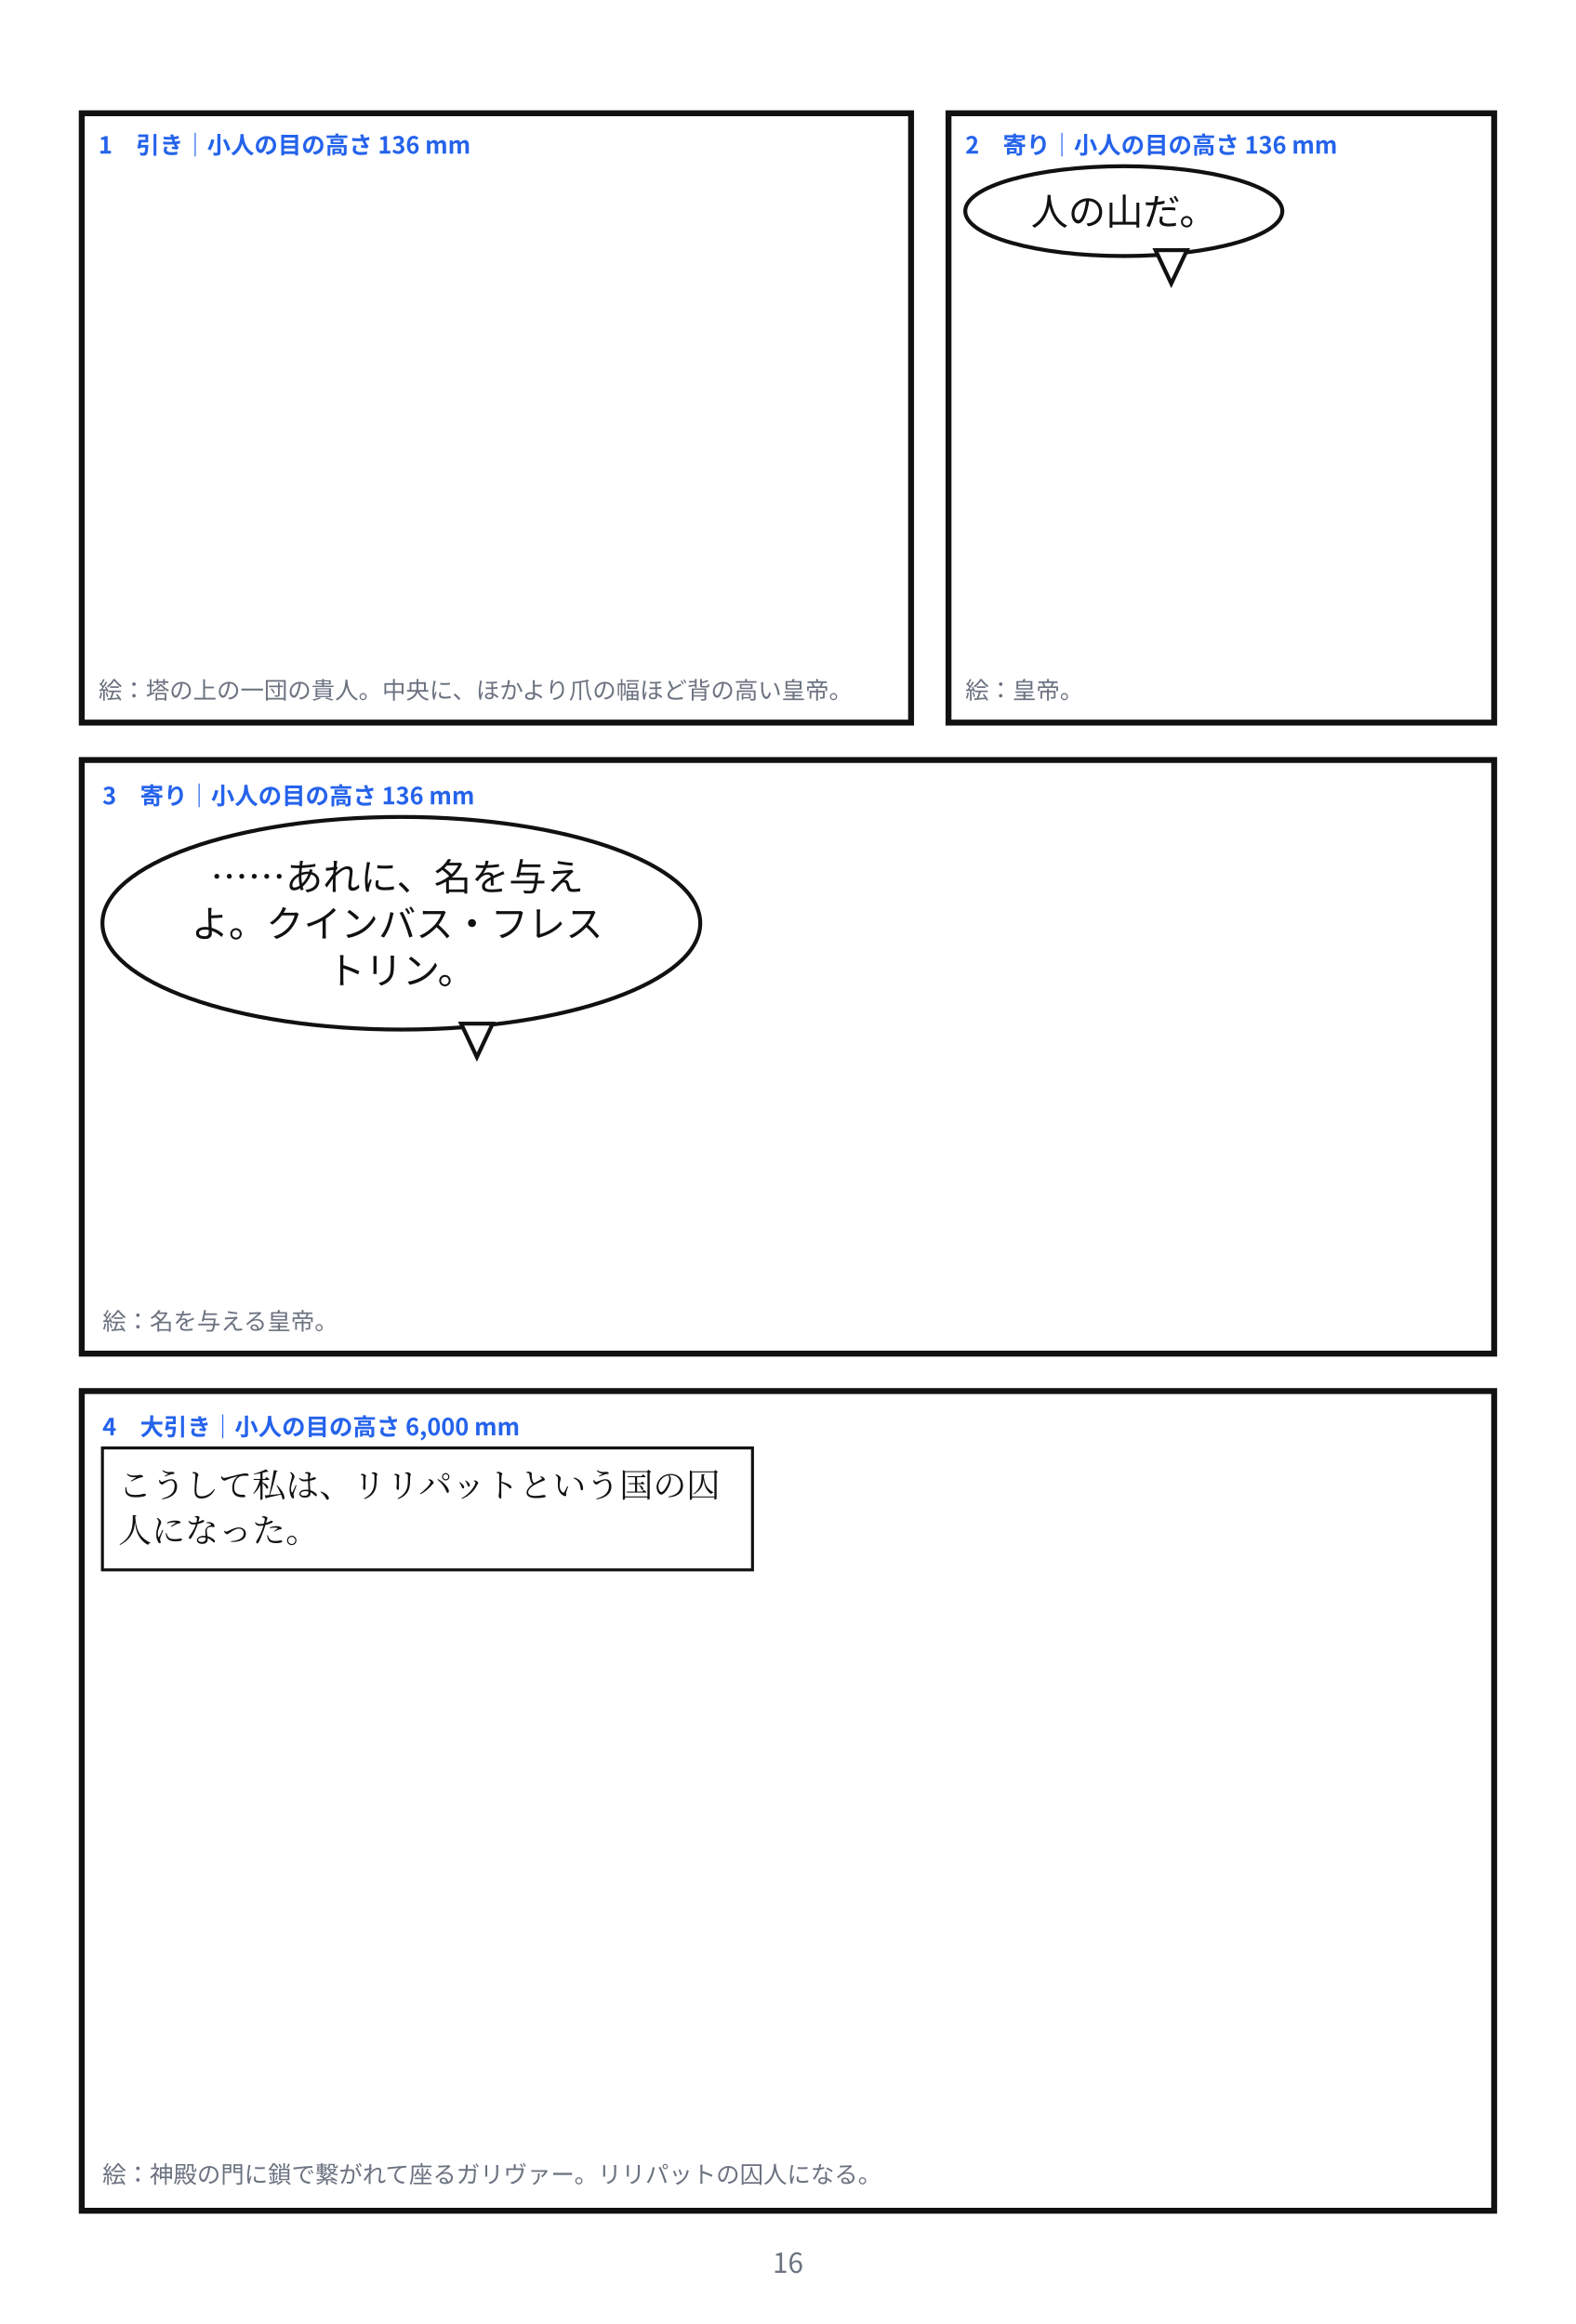
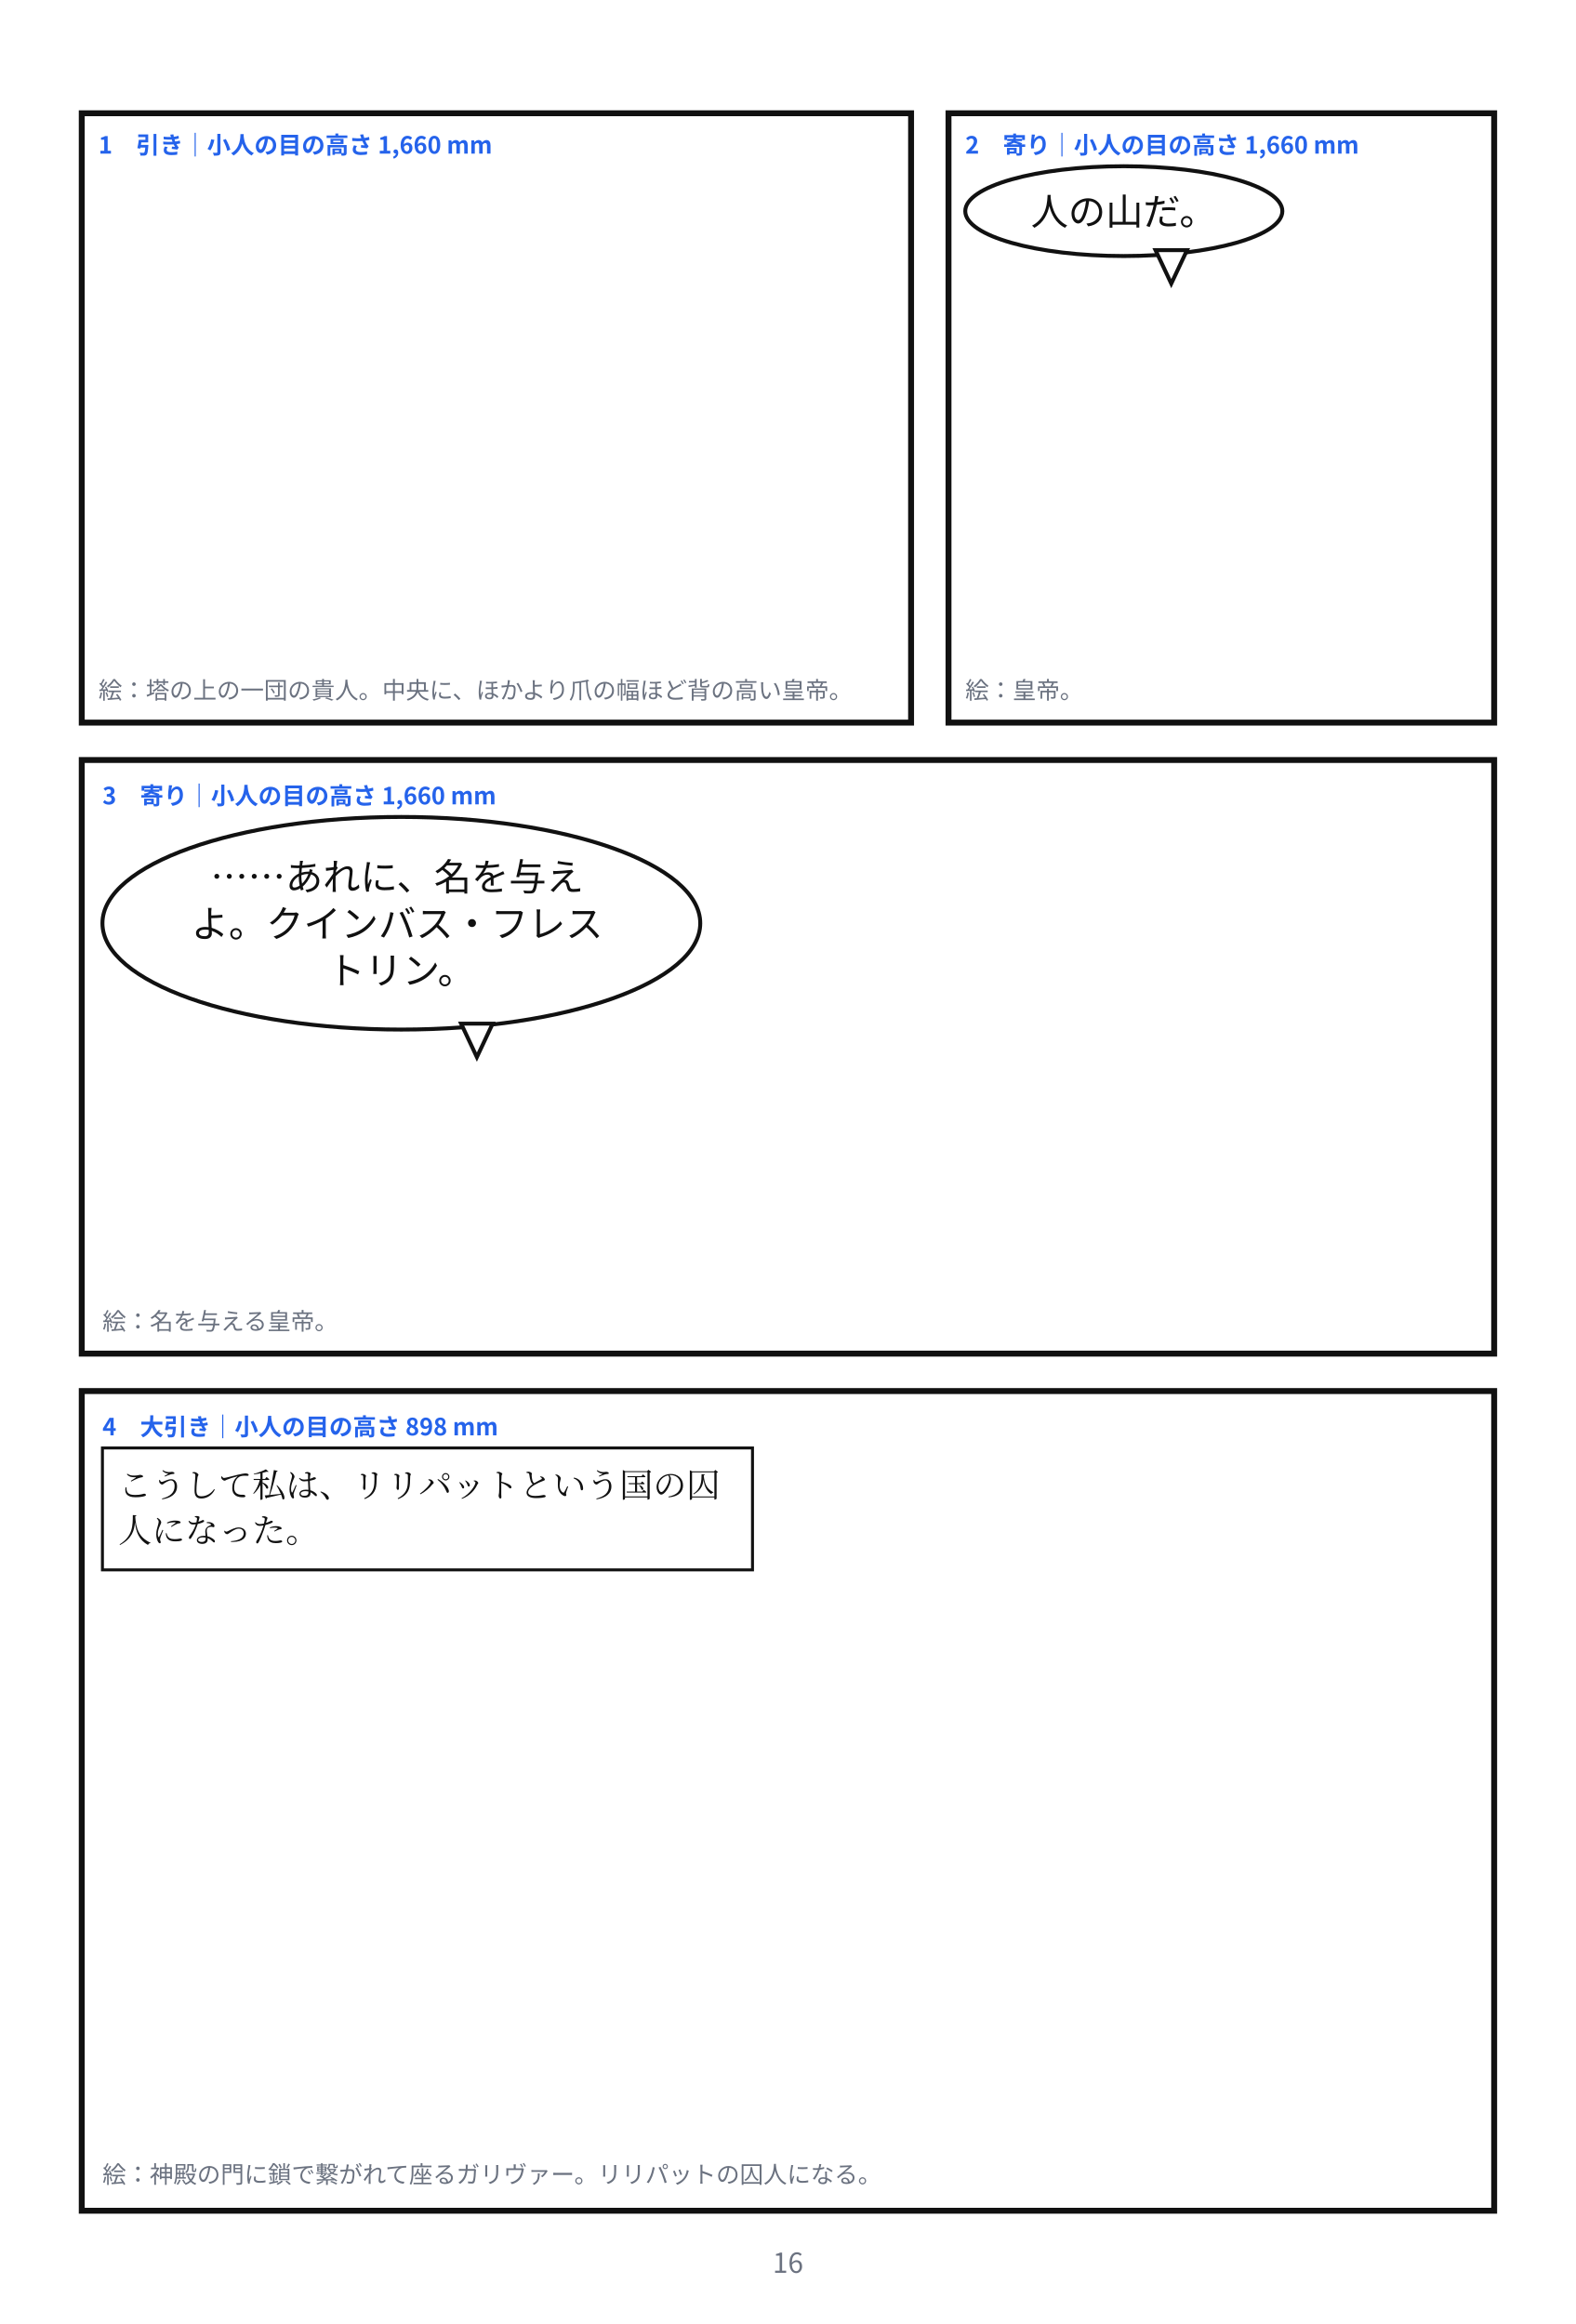
<svg xmlns="http://www.w3.org/2000/svg" width="800" height="1180" viewBox="12900 0 800 1180">
  <rect x="12900" y="0" width="800" height="1180" fill="#ffffff" />
  <g opacity="1" font-family="Noto Sans CJK JP, sans-serif" transform="translate(13300 590) rotate(0) scale(1 1) translate(-13300 -590)">
    <rect x="12900" y="0" width="800" height="1180" rx="0" fill="#ffffff" stroke="#5b6472" stroke-width="0" stroke-dasharray="" />
  </g>
  <clipPath id="frame-graphic-1-0" transform="translate(13152 212.2) rotate(0) scale(1 1) translate(-13152 -212.2)">
    <path d="M12940 56 L13364 56 L13364 368.4 L12940 368.4Z" fill="#000" />
  </clipPath>
  <g clip-path="url(#frame-graphic-1-0)">
    <g opacity="1" font-family="Noto Sans CJK JP, sans-serif" transform="translate(13152 212.2) rotate(0) scale(1 1) translate(-13152 -212.2)">
      <path d="M12940 56 L13364 56 L13364 368.4 L12940 368.4Z" fill="#ffffff" stroke="none" stroke-width="6" stroke-linejoin="bevel" stroke-linecap="butt" stroke-dasharray="" />
    </g>
  </g>
  <clipPath id="frame-graphic-2-0" transform="translate(13152 212.2) rotate(0) scale(1 1) translate(-13152 -212.2)">
    <path d="M12940 56 L13364 56 L13364 368.4 L12940 368.4Z" fill="#000" />
  </clipPath>
  <g clip-path="url(#frame-graphic-2-0)">
    <g opacity="1" font-family="Noto Sans CJK JP, IPAGothic, sans-serif" transform="translate(13152 73.2) rotate(0) scale(1 1) translate(-13152 -73.2)">
      <clipPath id="text-graphic-2">
        <rect x="12950" y="66" width="404" height="14.4" />
      </clipPath>
      <g clip-path="url(#text-graphic-2)">
        <text font-family="Noto Sans CJK JP, IPAGothic, sans-serif" font-size="12" font-weight="700" font-style="normal" text-decoration="none" letter-spacing="0" fill="#2563eb" text-anchor="start">
          <tspan x="12950" y="78">
-             <tspan font-family="Noto Sans CJK JP, IPAGothic, sans-serif" font-size="12" font-weight="700" font-style="normal" text-decoration="none" letter-spacing="0" fill="#2563eb">1　引き｜小人の目の高さ 136 mm</tspan>
+             <tspan font-family="Noto Sans CJK JP, IPAGothic, sans-serif" font-size="12" font-weight="700" font-style="normal" text-decoration="none" letter-spacing="0" fill="#2563eb">1　引き｜小人の目の高さ 1,660 mm</tspan>
          </tspan>
        </text>
      </g>
    </g>
  </g>
  <clipPath id="frame-graphic-3-0" transform="translate(13152 212.2) rotate(0) scale(1 1) translate(-13152 -212.2)">
    <path d="M12940 56 L13364 56 L13364 368.4 L12940 368.4Z" fill="#000" />
  </clipPath>
  <g clip-path="url(#frame-graphic-3-0)">
    <g opacity="1" font-family="Noto Sans CJK JP, IPAGothic, sans-serif" transform="translate(13152 350.6) rotate(0) scale(1 1) translate(-13152 -350.6)">
      <clipPath id="text-graphic-3">
        <rect x="12950" y="342.8" width="404" height="15.6" />
      </clipPath>
      <g clip-path="url(#text-graphic-3)">
        <text font-family="Noto Sans CJK JP, IPAGothic, sans-serif" font-size="12" font-weight="400" font-style="normal" text-decoration="none" letter-spacing="0" fill="#6b7280" text-anchor="start">
          <tspan x="12950" y="354.8">
            <tspan font-family="Noto Sans CJK JP, IPAGothic, sans-serif" font-size="12" font-weight="400" font-style="normal" text-decoration="none" letter-spacing="0" fill="#6b7280">絵：塔の上の一団の貴人。中央に、ほかより爪の幅ほど背の高い皇帝。</tspan>
          </tspan>
        </text>
      </g>
    </g>
  </g>
  <clipPath id="frame-graphic-4-0" transform="translate(13152 212.2) rotate(0) scale(1 1) translate(-13152 -212.2)">
    <path d="M12940 56 L13364 56 L13364 368.4 L12940 368.4Z" fill="#000" />
  </clipPath>
  <g clip-path="url(#frame-graphic-4-0)">
    <g opacity="1" font-family="Noto Sans CJK JP, sans-serif" transform="translate(13152 212.2) rotate(0) scale(1 1) translate(-13152 -212.2)">
      <path d="M12940 56 L13364 56 L13364 368.4 L12940 368.4Z" fill="none" stroke="#111111" stroke-width="6" stroke-linejoin="bevel" stroke-linecap="butt" stroke-dasharray="" />
    </g>
  </g>
  <clipPath id="frame-graphic-5-0" transform="translate(13520 212.2) rotate(0) scale(1 1) translate(-13520 -212.2)">
    <path d="M13380 368.4 L13380 56 L13660 56 L13660 368.4Z" fill="#000" />
  </clipPath>
  <g clip-path="url(#frame-graphic-5-0)">
    <g opacity="1" font-family="Noto Sans CJK JP, sans-serif" transform="translate(13520 212.2) rotate(0) scale(1 1) translate(-13520 -212.2)">
      <path d="M13380 368.4 L13380 56 L13660 56 L13660 368.4Z" fill="#ffffff" stroke="none" stroke-width="6" stroke-linejoin="bevel" stroke-linecap="butt" stroke-dasharray="" />
    </g>
  </g>
  <clipPath id="frame-graphic-6-0" transform="translate(13520 212.2) rotate(0) scale(1 1) translate(-13520 -212.2)">
    <path d="M13380 368.4 L13380 56 L13660 56 L13660 368.4Z" fill="#000" />
  </clipPath>
  <g clip-path="url(#frame-graphic-6-0)">
    <g opacity="1" font-family="Noto Sans CJK JP, IPAGothic, sans-serif" transform="translate(13520 73.2) rotate(0) scale(1 1) translate(-13520 -73.2)">
      <clipPath id="text-graphic-6">
        <rect x="13390" y="66" width="260" height="14.4" />
      </clipPath>
      <g clip-path="url(#text-graphic-6)">
        <text font-family="Noto Sans CJK JP, IPAGothic, sans-serif" font-size="12" font-weight="700" font-style="normal" text-decoration="none" letter-spacing="0" fill="#2563eb" text-anchor="start">
          <tspan x="13390" y="78">
-             <tspan font-family="Noto Sans CJK JP, IPAGothic, sans-serif" font-size="12" font-weight="700" font-style="normal" text-decoration="none" letter-spacing="0" fill="#2563eb">2　寄り｜小人の目の高さ 136 mm</tspan>
+             <tspan font-family="Noto Sans CJK JP, IPAGothic, sans-serif" font-size="12" font-weight="700" font-style="normal" text-decoration="none" letter-spacing="0" fill="#2563eb">2　寄り｜小人の目の高さ 1,660 mm</tspan>
          </tspan>
        </text>
      </g>
    </g>
  </g>
  <clipPath id="frame-graphic-7-0" transform="translate(13520 212.2) rotate(0) scale(1 1) translate(-13520 -212.2)">
    <path d="M13380 368.4 L13380 56 L13660 56 L13660 368.4Z" fill="#000" />
  </clipPath>
  <g clip-path="url(#frame-graphic-7-0)">
    <g opacity="1" font-family="Noto Sans CJK JP, sans-serif" transform="translate(13470.486 114.2) rotate(0) scale(1 1) translate(-13470.486 -114.2)" />
  </g>
  <clipPath id="frame-graphic-8-0" transform="translate(13520 212.2) rotate(0) scale(1 1) translate(-13520 -212.2)">
    <path d="M13380 368.4 L13380 56 L13660 56 L13660 368.4Z" fill="#000" />
  </clipPath>
  <g clip-path="url(#frame-graphic-8-0)">
    <g opacity="1" font-family="Noto Sans CJK JP, sans-serif" transform="translate(13470.486 107.2) rotate(0) scale(1 1) translate(-13470.486 -107.2)">
      <ellipse cx="13470.486" cy="107.2" rx="80.486" ry="22.8" fill="#ffffff" stroke="#111111" stroke-width="2" stroke-dasharray="" />
    </g>
  </g>
  <clipPath id="frame-graphic-9-0" transform="translate(13520 212.2) rotate(0) scale(1 1) translate(-13520 -212.2)">
    <path d="M13380 368.4 L13380 56 L13660 56 L13660 368.4Z" fill="#000" />
  </clipPath>
  <g clip-path="url(#frame-graphic-9-0)">
    <g opacity="1" font-family="Noto Sans CJK JP, sans-serif" transform="translate(13494.583 135.5) rotate(0) scale(1 -1) translate(-13494.583 -135.5)">
      <path d="M8 0 L16 17 L0 17Z" transform="translate(13486.583 127)" fill="#ffffff" stroke="#111111" stroke-width="2" stroke-dasharray="" />
    </g>
  </g>
  <clipPath id="frame-graphic-10-0" transform="translate(13520 212.2) rotate(0) scale(1 1) translate(-13520 -212.2)">
    <path d="M13380 368.4 L13380 56 L13660 56 L13660 368.4Z" fill="#000" />
  </clipPath>
  <g clip-path="url(#frame-graphic-10-0)">
    <g opacity="1" font-family="Noto Sans CJK JP, IPAGothic, sans-serif" transform="translate(13470.486 107.2) rotate(0) scale(1 1) translate(-13470.486 -107.2)">
      <clipPath id="text-graphic-10">
        <rect x="13412.536" y="95.325" width="115.9" height="23.75" />
      </clipPath>
      <g clip-path="url(#text-graphic-10)">
        <text font-family="Noto Sans CJK JP, IPAGothic, sans-serif" font-size="19" font-weight="400" font-style="normal" text-decoration="none" letter-spacing="0" fill="#111111" text-anchor="middle">
          <tspan x="13470.486" y="114.325">
            <tspan font-family="Noto Sans CJK JP, IPAGothic, sans-serif" font-size="19" font-weight="400" font-style="normal" text-decoration="none" letter-spacing="0" fill="#111111">人の山だ。</tspan>
          </tspan>
        </text>
      </g>
    </g>
  </g>
  <clipPath id="frame-graphic-11-0" transform="translate(13520 212.2) rotate(0) scale(1 1) translate(-13520 -212.2)">
    <path d="M13380 368.4 L13380 56 L13660 56 L13660 368.4Z" fill="#000" />
  </clipPath>
  <g clip-path="url(#frame-graphic-11-0)">
    <g opacity="1" font-family="Noto Sans CJK JP, IPAGothic, sans-serif" transform="translate(13520 350.6) rotate(0) scale(1 1) translate(-13520 -350.6)">
      <clipPath id="text-graphic-11">
        <rect x="13390" y="342.8" width="260" height="15.6" />
      </clipPath>
      <g clip-path="url(#text-graphic-11)">
        <text font-family="Noto Sans CJK JP, IPAGothic, sans-serif" font-size="12" font-weight="400" font-style="normal" text-decoration="none" letter-spacing="0" fill="#6b7280" text-anchor="start">
          <tspan x="13390" y="354.8">
            <tspan font-family="Noto Sans CJK JP, IPAGothic, sans-serif" font-size="12" font-weight="400" font-style="normal" text-decoration="none" letter-spacing="0" fill="#6b7280">絵：皇帝。</tspan>
          </tspan>
        </text>
      </g>
    </g>
  </g>
  <clipPath id="frame-graphic-12-0" transform="translate(13520 212.2) rotate(0) scale(1 1) translate(-13520 -212.2)">
    <path d="M13380 368.4 L13380 56 L13660 56 L13660 368.4Z" fill="#000" />
  </clipPath>
  <g clip-path="url(#frame-graphic-12-0)">
    <g opacity="1" font-family="Noto Sans CJK JP, sans-serif" transform="translate(13520 212.2) rotate(0) scale(1 1) translate(-13520 -212.2)">
      <path d="M13380 368.4 L13380 56 L13660 56 L13660 368.4Z" fill="none" stroke="#111111" stroke-width="6" stroke-linejoin="bevel" stroke-linecap="butt" stroke-dasharray="" />
    </g>
  </g>
  <clipPath id="frame-graphic-13-0" transform="translate(13300 536.6) rotate(0) scale(1 1) translate(-13300 -536.6)">
    <path d="M12940 384.4 L13660 384.4 L13660 688.8 L12940 688.8Z" fill="#000" />
  </clipPath>
  <g clip-path="url(#frame-graphic-13-0)">
    <g opacity="1" font-family="Noto Sans CJK JP, sans-serif" transform="translate(13300 536.6) rotate(0) scale(1 1) translate(-13300 -536.6)">
      <path d="M12940 384.4 L13660 384.4 L13660 688.8 L12940 688.8Z" fill="#ffffff" stroke="none" stroke-width="6" stroke-linejoin="bevel" stroke-linecap="butt" stroke-dasharray="" />
    </g>
  </g>
  <clipPath id="frame-graphic-14-0" transform="translate(13300 536.6) rotate(0) scale(1 1) translate(-13300 -536.6)">
    <path d="M12940 384.4 L13660 384.4 L13660 688.8 L12940 688.8Z" fill="#000" />
  </clipPath>
  <g clip-path="url(#frame-graphic-14-0)">
    <g opacity="1" font-family="Noto Sans CJK JP, IPAGothic, sans-serif" transform="translate(13300 403.6) rotate(0) scale(1 1) translate(-13300 -403.6)">
      <clipPath id="text-graphic-14">
        <rect x="12952" y="396.4" width="696" height="14.4" />
      </clipPath>
      <g clip-path="url(#text-graphic-14)">
        <text font-family="Noto Sans CJK JP, IPAGothic, sans-serif" font-size="12" font-weight="700" font-style="normal" text-decoration="none" letter-spacing="0" fill="#2563eb" text-anchor="start">
          <tspan x="12952" y="408.4">
-             <tspan font-family="Noto Sans CJK JP, IPAGothic, sans-serif" font-size="12" font-weight="700" font-style="normal" text-decoration="none" letter-spacing="0" fill="#2563eb">3　寄り｜小人の目の高さ 136 mm</tspan>
+             <tspan font-family="Noto Sans CJK JP, IPAGothic, sans-serif" font-size="12" font-weight="700" font-style="normal" text-decoration="none" letter-spacing="0" fill="#2563eb">3　寄り｜小人の目の高さ 1,660 mm</tspan>
          </tspan>
        </text>
      </g>
    </g>
  </g>
  <clipPath id="frame-graphic-15-0" transform="translate(13300 536.6) rotate(0) scale(1 1) translate(-13300 -536.6)">
    <path d="M12940 384.4 L13660 384.4 L13660 688.8 L12940 688.8Z" fill="#000" />
  </clipPath>
  <g clip-path="url(#frame-graphic-15-0)">
    <g opacity="1" font-family="Noto Sans CJK JP, sans-serif" transform="translate(13103.736 475.7773) rotate(0) scale(1 1) translate(-13103.736 -475.7773)" />
  </g>
  <clipPath id="frame-graphic-16-0" transform="translate(13300 536.6) rotate(0) scale(1 1) translate(-13300 -536.6)">
    <path d="M12940 384.4 L13660 384.4 L13660 688.8 L12940 688.8Z" fill="#000" />
  </clipPath>
  <g clip-path="url(#frame-graphic-16-0)">
    <g opacity="1" font-family="Noto Sans CJK JP, sans-serif" transform="translate(13103.736 468.7773) rotate(0) scale(1 1) translate(-13103.736 -468.7773)">
      <ellipse cx="13103.736" cy="468.777" rx="151.736" ry="53.977" fill="#ffffff" stroke="#111111" stroke-width="2" stroke-dasharray="" />
    </g>
  </g>
  <clipPath id="frame-graphic-17-0" transform="translate(13300 536.6) rotate(0) scale(1 1) translate(-13300 -536.6)">
    <path d="M12940 384.4 L13660 384.4 L13660 688.8 L12940 688.8Z" fill="#000" />
  </clipPath>
  <g clip-path="url(#frame-graphic-17-0)">
    <g opacity="1" font-family="Noto Sans CJK JP, sans-serif" transform="translate(13142.083 528.2545) rotate(0) scale(1 -1) translate(-13142.083 -528.2545)">
      <path d="M8 0 L16 17 L0 17Z" transform="translate(13134.083 519.7545)" fill="#ffffff" stroke="#111111" stroke-width="2" stroke-dasharray="" />
    </g>
  </g>
  <clipPath id="frame-graphic-18-0" transform="translate(13300 536.6) rotate(0) scale(1 1) translate(-13300 -536.6)">
    <path d="M12940 384.4 L13660 384.4 L13660 688.8 L12940 688.8Z" fill="#000" />
  </clipPath>
  <g clip-path="url(#frame-graphic-18-0)">
    <g opacity="1" font-family="Noto Sans CJK JP, IPAGothic, sans-serif" transform="translate(13103.736 468.7773) rotate(0) scale(1 1) translate(-13103.736 -468.7773)">
      <clipPath id="text-graphic-18">
        <rect x="12994.486" y="433.152" width="218.5" height="71.25" />
      </clipPath>
      <g clip-path="url(#text-graphic-18)">
        <text font-family="Noto Sans CJK JP, IPAGothic, sans-serif" font-size="19" font-weight="400" font-style="normal" text-decoration="none" letter-spacing="0" fill="#111111" text-anchor="middle">
          <tspan x="13103.736" y="452.152">
            <tspan font-family="Noto Sans CJK JP, IPAGothic, sans-serif" font-size="19" font-weight="400" font-style="normal" text-decoration="none" letter-spacing="0" fill="#111111">……あれに、名を与え</tspan>
          </tspan>
          <tspan x="13103.736" y="475.902">
            <tspan font-family="Noto Sans CJK JP, IPAGothic, sans-serif" font-size="19" font-weight="400" font-style="normal" text-decoration="none" letter-spacing="0" fill="#111111">よ。クインバス・フレス</tspan>
          </tspan>
          <tspan x="13103.736" y="499.652">
            <tspan font-family="Noto Sans CJK JP, IPAGothic, sans-serif" font-size="19" font-weight="400" font-style="normal" text-decoration="none" letter-spacing="0" fill="#111111">トリン。</tspan>
          </tspan>
        </text>
      </g>
    </g>
  </g>
  <clipPath id="frame-graphic-19-0" transform="translate(13300 536.6) rotate(0) scale(1 1) translate(-13300 -536.6)">
    <path d="M12940 384.4 L13660 384.4 L13660 688.8 L12940 688.8Z" fill="#000" />
  </clipPath>
  <g clip-path="url(#frame-graphic-19-0)">
    <g opacity="1" font-family="Noto Sans CJK JP, IPAGothic, sans-serif" transform="translate(13300 671) rotate(0) scale(1 1) translate(-13300 -671)">
      <clipPath id="text-graphic-19">
        <rect x="12952" y="663.2" width="696" height="15.6" />
      </clipPath>
      <g clip-path="url(#text-graphic-19)">
        <text font-family="Noto Sans CJK JP, IPAGothic, sans-serif" font-size="12" font-weight="400" font-style="normal" text-decoration="none" letter-spacing="0" fill="#6b7280" text-anchor="start">
          <tspan x="12952" y="675.2">
            <tspan font-family="Noto Sans CJK JP, IPAGothic, sans-serif" font-size="12" font-weight="400" font-style="normal" text-decoration="none" letter-spacing="0" fill="#6b7280">絵：名を与える皇帝。</tspan>
          </tspan>
        </text>
      </g>
    </g>
  </g>
  <clipPath id="frame-graphic-20-0" transform="translate(13300 536.6) rotate(0) scale(1 1) translate(-13300 -536.6)">
    <path d="M12940 384.4 L13660 384.4 L13660 688.8 L12940 688.8Z" fill="#000" />
  </clipPath>
  <g clip-path="url(#frame-graphic-20-0)">
    <g opacity="1" font-family="Noto Sans CJK JP, sans-serif" transform="translate(13300 536.6) rotate(0) scale(1 1) translate(-13300 -536.6)">
      <path d="M12940 384.4 L13660 384.4 L13660 688.8 L12940 688.8Z" fill="none" stroke="#111111" stroke-width="6" stroke-linejoin="bevel" stroke-linecap="butt" stroke-dasharray="" />
    </g>
  </g>
  <clipPath id="frame-graphic-21-0" transform="translate(13300 914.4) rotate(0) scale(1 1) translate(-13300 -914.4)">
    <path d="M12940 704.8 L13660 704.8 L13660 1124 L12940 1124Z" fill="#000" />
  </clipPath>
  <g clip-path="url(#frame-graphic-21-0)">
    <g opacity="1" font-family="Noto Sans CJK JP, sans-serif" transform="translate(13300 914.4) rotate(0) scale(1 1) translate(-13300 -914.4)">
      <path d="M12940 704.8 L13660 704.8 L13660 1124 L12940 1124Z" fill="#ffffff" stroke="none" stroke-width="6" stroke-linejoin="bevel" stroke-linecap="butt" stroke-dasharray="" />
    </g>
  </g>
  <clipPath id="frame-graphic-22-0" transform="translate(13300 914.4) rotate(0) scale(1 1) translate(-13300 -914.4)">
    <path d="M12940 704.8 L13660 704.8 L13660 1124 L12940 1124Z" fill="#000" />
  </clipPath>
  <g clip-path="url(#frame-graphic-22-0)">
    <g opacity="1" font-family="Noto Sans CJK JP, IPAGothic, sans-serif" transform="translate(13300 724) rotate(0) scale(1 1) translate(-13300 -724)">
      <clipPath id="text-graphic-22">
        <rect x="12952" y="716.8" width="696" height="14.4" />
      </clipPath>
      <g clip-path="url(#text-graphic-22)">
        <text font-family="Noto Sans CJK JP, IPAGothic, sans-serif" font-size="12" font-weight="700" font-style="normal" text-decoration="none" letter-spacing="0" fill="#2563eb" text-anchor="start">
          <tspan x="12952" y="728.8">
-             <tspan font-family="Noto Sans CJK JP, IPAGothic, sans-serif" font-size="12" font-weight="700" font-style="normal" text-decoration="none" letter-spacing="0" fill="#2563eb">4　大引き｜小人の目の高さ 6,000 mm</tspan>
+             <tspan font-family="Noto Sans CJK JP, IPAGothic, sans-serif" font-size="12" font-weight="700" font-style="normal" text-decoration="none" letter-spacing="0" fill="#2563eb">4　大引き｜小人の目の高さ 898 mm</tspan>
          </tspan>
        </text>
      </g>
    </g>
  </g>
  <clipPath id="frame-graphic-23-0" transform="translate(13300 914.4) rotate(0) scale(1 1) translate(-13300 -914.4)">
    <path d="M12940 704.8 L13660 704.8 L13660 1124 L12940 1124Z" fill="#000" />
  </clipPath>
  <g clip-path="url(#frame-graphic-23-0)">
    <g opacity="1" font-family="Noto Sans CJK JP, sans-serif" transform="translate(13117 766.15) rotate(0) scale(1 1) translate(-13117 -766.15)">
      <rect x="12952" y="735.2" width="330" height="61.9" rx="0" fill="#ffffff" stroke="#111111" stroke-width="1.5" stroke-dasharray="" />
    </g>
  </g>
  <clipPath id="frame-graphic-24-0" transform="translate(13300 914.4) rotate(0) scale(1 1) translate(-13300 -914.4)">
    <path d="M12940 704.8 L13660 704.8 L13660 1124 L12940 1124Z" fill="#000" />
  </clipPath>
  <g clip-path="url(#frame-graphic-24-0)">
    <g opacity="1" font-family="Noto Serif CJK JP, IPAMincho, serif" transform="translate(13117 766.15) rotate(0) scale(1 1) translate(-13117 -766.15)">
      <clipPath id="text-graphic-24">
        <rect x="12960" y="743.2" width="314" height="45.9" />
      </clipPath>
      <g clip-path="url(#text-graphic-24)">
        <text font-family="Noto Serif CJK JP, IPAMincho, serif" font-size="17" font-weight="400" font-style="normal" text-decoration="none" letter-spacing="0" fill="#111111" text-anchor="start">
          <tspan x="12960" y="760.2">
            <tspan font-family="Noto Serif CJK JP, IPAMincho, serif" font-size="17" font-weight="400" font-style="normal" text-decoration="none" letter-spacing="0" fill="#111111">こうして私は、リリパットという国の囚</tspan>
          </tspan>
          <tspan x="12960" y="783.15">
            <tspan font-family="Noto Serif CJK JP, IPAMincho, serif" font-size="17" font-weight="400" font-style="normal" text-decoration="none" letter-spacing="0" fill="#111111">人になった。</tspan>
          </tspan>
        </text>
      </g>
    </g>
  </g>
  <clipPath id="frame-graphic-25-0" transform="translate(13300 914.4) rotate(0) scale(1 1) translate(-13300 -914.4)">
    <path d="M12940 704.8 L13660 704.8 L13660 1124 L12940 1124Z" fill="#000" />
  </clipPath>
  <g clip-path="url(#frame-graphic-25-0)">
    <g opacity="1" font-family="Noto Sans CJK JP, IPAGothic, sans-serif" transform="translate(13300 1104.2) rotate(0) scale(1 1) translate(-13300 -1104.2)">
      <clipPath id="text-graphic-25">
        <rect x="12952" y="1096.4" width="696" height="15.6" />
      </clipPath>
      <g clip-path="url(#text-graphic-25)">
        <text font-family="Noto Sans CJK JP, IPAGothic, sans-serif" font-size="12" font-weight="400" font-style="normal" text-decoration="none" letter-spacing="0" fill="#6b7280" text-anchor="start">
          <tspan x="12952" y="1108.4">
            <tspan font-family="Noto Sans CJK JP, IPAGothic, sans-serif" font-size="12" font-weight="400" font-style="normal" text-decoration="none" letter-spacing="0" fill="#6b7280">絵：神殿の門に鎖で繋がれて座るガリヴァー。リリパットの囚人になる。</tspan>
          </tspan>
        </text>
      </g>
    </g>
  </g>
  <clipPath id="frame-graphic-26-0" transform="translate(13300 914.4) rotate(0) scale(1 1) translate(-13300 -914.4)">
    <path d="M12940 704.8 L13660 704.8 L13660 1124 L12940 1124Z" fill="#000" />
  </clipPath>
  <g clip-path="url(#frame-graphic-26-0)">
    <g opacity="1" font-family="Noto Sans CJK JP, sans-serif" transform="translate(13300 914.4) rotate(0) scale(1 1) translate(-13300 -914.4)">
      <path d="M12940 704.8 L13660 704.8 L13660 1124 L12940 1124Z" fill="none" stroke="#111111" stroke-width="6" stroke-linejoin="bevel" stroke-linecap="butt" stroke-dasharray="" />
    </g>
  </g>
  <g opacity="1" font-family="Noto Sans CJK JP, IPAGothic, sans-serif" transform="translate(13300 1150) rotate(0) scale(1 1) translate(-13300 -1150)">
    <clipPath id="text-graphic-27">
      <rect x="13270" y="1140" width="60" height="20" />
    </clipPath>
    <g clip-path="url(#text-graphic-27)">
      <text font-family="Noto Sans CJK JP, IPAGothic, sans-serif" font-size="14" font-weight="400" font-style="normal" text-decoration="none" letter-spacing="0" fill="#6b7280" text-anchor="middle">
        <tspan x="13300" y="1154">
          <tspan font-family="Noto Sans CJK JP, IPAGothic, sans-serif" font-size="14" font-weight="400" font-style="normal" text-decoration="none" letter-spacing="0" fill="#6b7280">16</tspan>
        </tspan>
      </text>
    </g>
  </g>
</svg>
